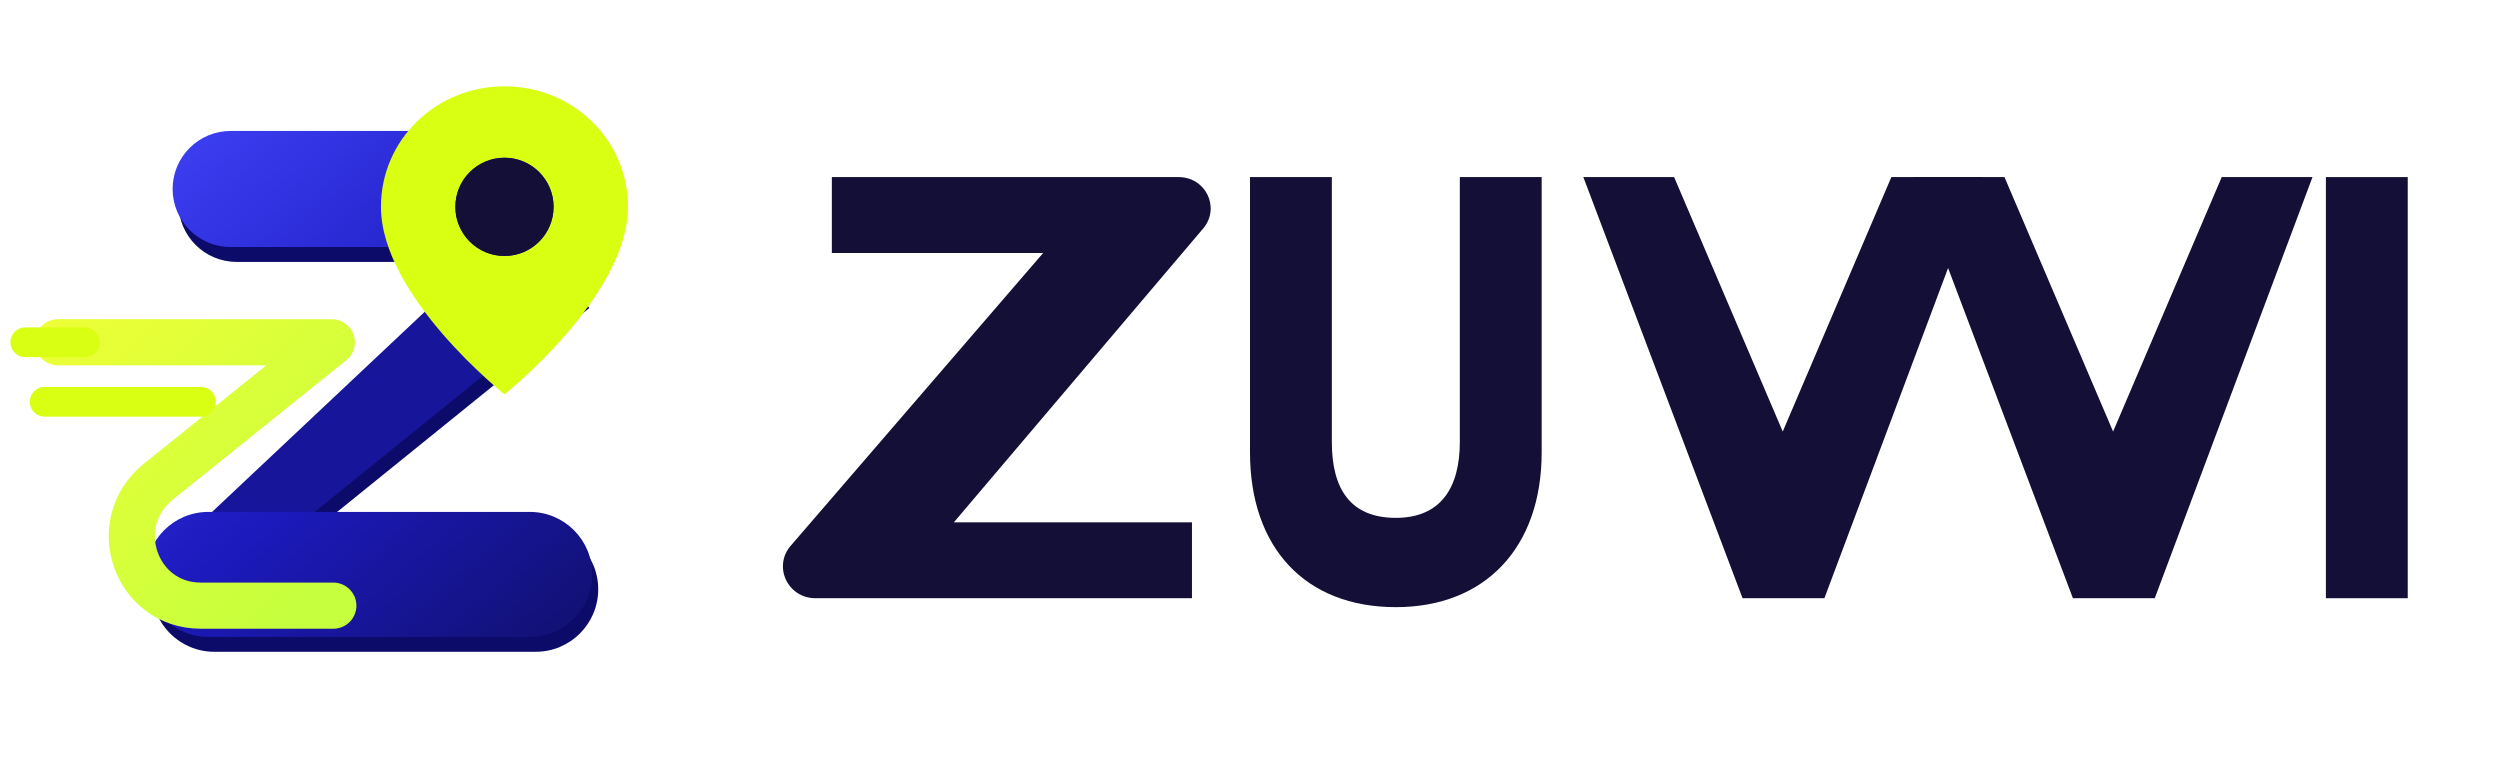
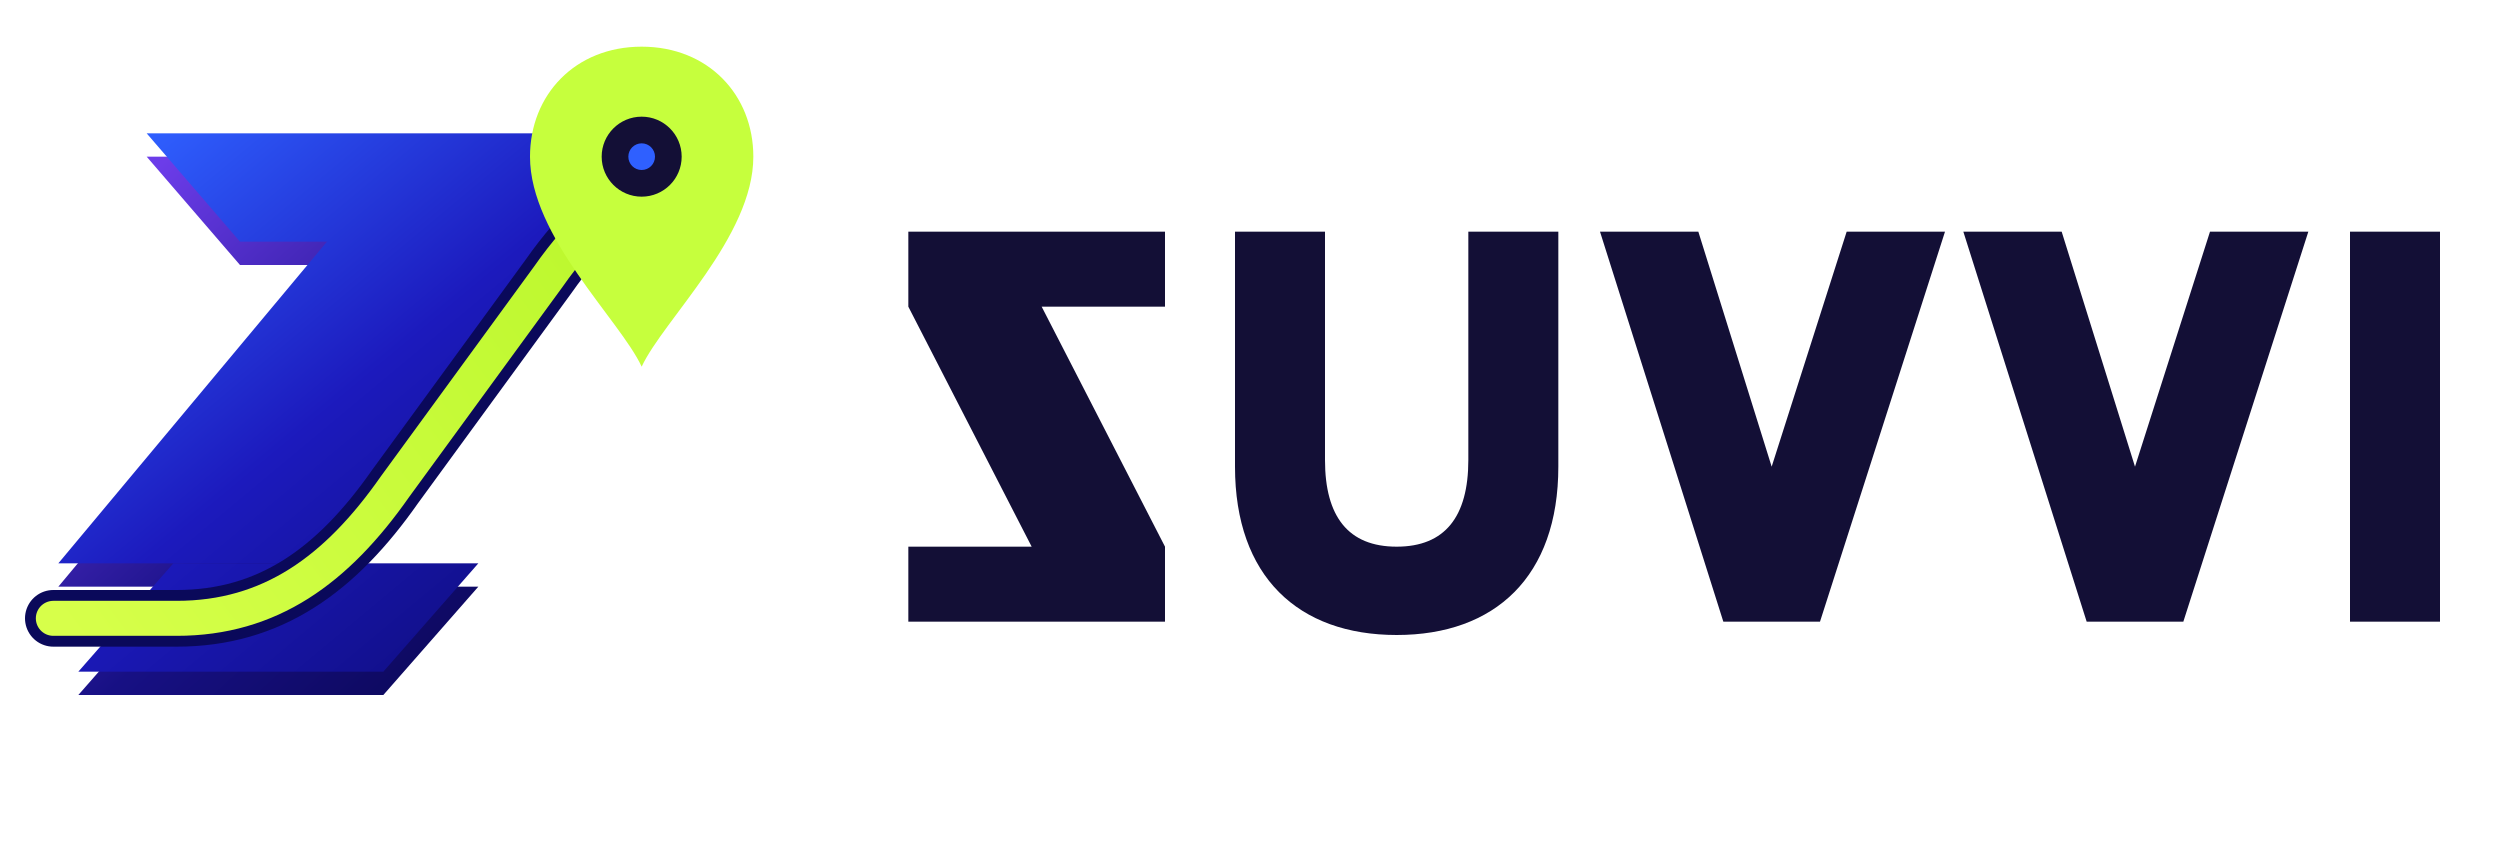
- <svg xmlns="http://www.w3.org/2000/svg" viewBox="0 0 1680 512" fill="none" role="img" aria-labelledby="title">
+ <svg xmlns="http://www.w3.org/2000/svg" viewBox="0 0 1500 512" role="img" aria-labelledby="title desc">
  <defs>
-     <linearGradient id="b" x1="96" y1="84" x2="398" y2="430" gradientUnits="userSpaceOnUse">
-       <stop stop-color="#3F42F7" />
-       <stop offset=".55" stop-color="#1C1ABD" />
-       <stop offset="1" stop-color="#11106E" />
+     <linearGradient id="zFace" x1="82" y1="83" x2="347" y2="401" gradientUnits="userSpaceOnUse">
+       <stop stop-color="#2F60FF" />
+       <stop offset=".48" stop-color="#1C1ABD" />
+       <stop offset="1" stop-color="#0D0B76" />
    </linearGradient>
-     <linearGradient id="v" x1="44" y1="210" x2="220" y2="385" gradientUnits="userSpaceOnUse">
-       <stop stop-color="#EDFF36" />
-       <stop offset="1" stop-color="#C6FF3D" />
+     <linearGradient id="zEdge" x1="73" y1="106" x2="334" y2="390" gradientUnits="userSpaceOnUse">
+       <stop stop-color="#6C3CE9" />
+       <stop offset=".55" stop-color="#171084" />
+       <stop offset="1" stop-color="#09064F" />
+     </linearGradient>
+     <linearGradient id="route" x1="35" y1="371" x2="395" y2="102" gradientUnits="userSpaceOnUse">
+       <stop stop-color="#D7FF4A" />
+       <stop offset="1" stop-color="#B9F72A" />
    </linearGradient>
  </defs>
-   <g>
-     <rect x="120" y="98" width="282" height="78" rx="39" fill="#0C0B69" />
-     <path d="m358 154 38 53-230 186H104Z" fill="#0C0B69" />
-     <rect x="102" y="354" width="300" height="84" rx="42" fill="#0C0B69" />
-     <rect x="116" y="88" width="282" height="78" rx="39" fill="url(#b)" />
-     <path d="m354 145 38 53-230 186H100Z" fill="#17159A" />
-     <rect x="98" y="344" width="300" height="84" rx="42" fill="url(#b)" />
-     <path d="M39 230h184l-117 94c-34 28-15 83 29 83h89" stroke="url(#v)" stroke-width="31" stroke-linecap="round" stroke-linejoin="round" />
-     <path d="M17 230h40M30 270h105" stroke="#D9FF13" stroke-width="20" stroke-linecap="round" />
-     <path d="M339 58c-46 0-83 36-83 81 0 60 83 126 83 126s83-66 83-126c0-45-37-81-83-81Zm0 48a33 33 0 1 1 0 66 33 33 0 0 1 0-66Z" fill="#D9FF13" />
-     <circle cx="339" cy="139" r="33" fill="#130F36" />
+   <g transform="translate(0 14)" fill="url(#zEdge)">
+     <path d="M88 80H407L350 145H144Z" />
+     <path d="M197 144H352L191 338H35Z" />
+     <path d="M104 338H287L230 403H47Z" />
  </g>
+   <g fill="url(#zFace)">
+     <path d="M88 80H407L350 145H144Z" />
+     <path d="M197 144H352L191 338H35Z" />
+     <path d="M104 338H287L230 403H47Z" />
+   </g>
+   <path d="M32 371H106C162 371 202 342 237 292L329 166C350 136 369 121 385 118" fill="none" stroke="#0A095A" stroke-width="34" stroke-linecap="round" stroke-linejoin="round" />
+   <path d="M32 371H106C162 371 202 342 237 292L329 166C350 136 369 121 385 118" fill="none" stroke="url(#route)" stroke-width="21" stroke-linecap="round" stroke-linejoin="round" />
+   <path d="M385 28c-40 0-67 29-67 66 0 48 54 98 67 126 13-28 67-78 67-126 0-37-27-66-67-66Z" fill="#C6FF3D" />
+   <circle cx="385" cy="94" r="24" fill="#130F36" />
+   <circle cx="385" cy="94" r="8" fill="#2F60FF" />
  <g fill="#130F36">
-     <path d="M559 119h233c18 0 28 20 17 34L641 351h160v51H548c-19 0-29-22-16-36l169-196H559v-51Z" />
-     <path d="M840 119h55v178c0 31 12 51 43 51 30 0 43-20 43-51V119h55v185c0 64-38 104-98 104-61 0-98-40-98-104V119Z" />
-     <path d="M1064 119h61l73 171 73-171h61l-106 283h-55l-107-283Z" />
-     <path d="M1286 119h61l73 171 73-171h61l-106 283h-55l-107-283Z" />
-     <path d="M1563 119h55v283h-55z" />
+     <path d="M545 139H699V184H625L699 328V373H545V328H619L545 184Z" />
+     <path d="M741 139H795V276c0 34 14 52 43 52s43-18 43-52V139H935V280c0 66-38 101-97 101s-97-35-97-101Z" />
+     <path d="M960 139H1019L1063 280L1108 139H1167L1092 373H1034Z" />
+     <path d="M1178 139H1237L1281 280L1326 139H1385L1310 373H1252Z" />
+     <path d="M1410 139H1464V373H1410Z" />
  </g>
</svg>
